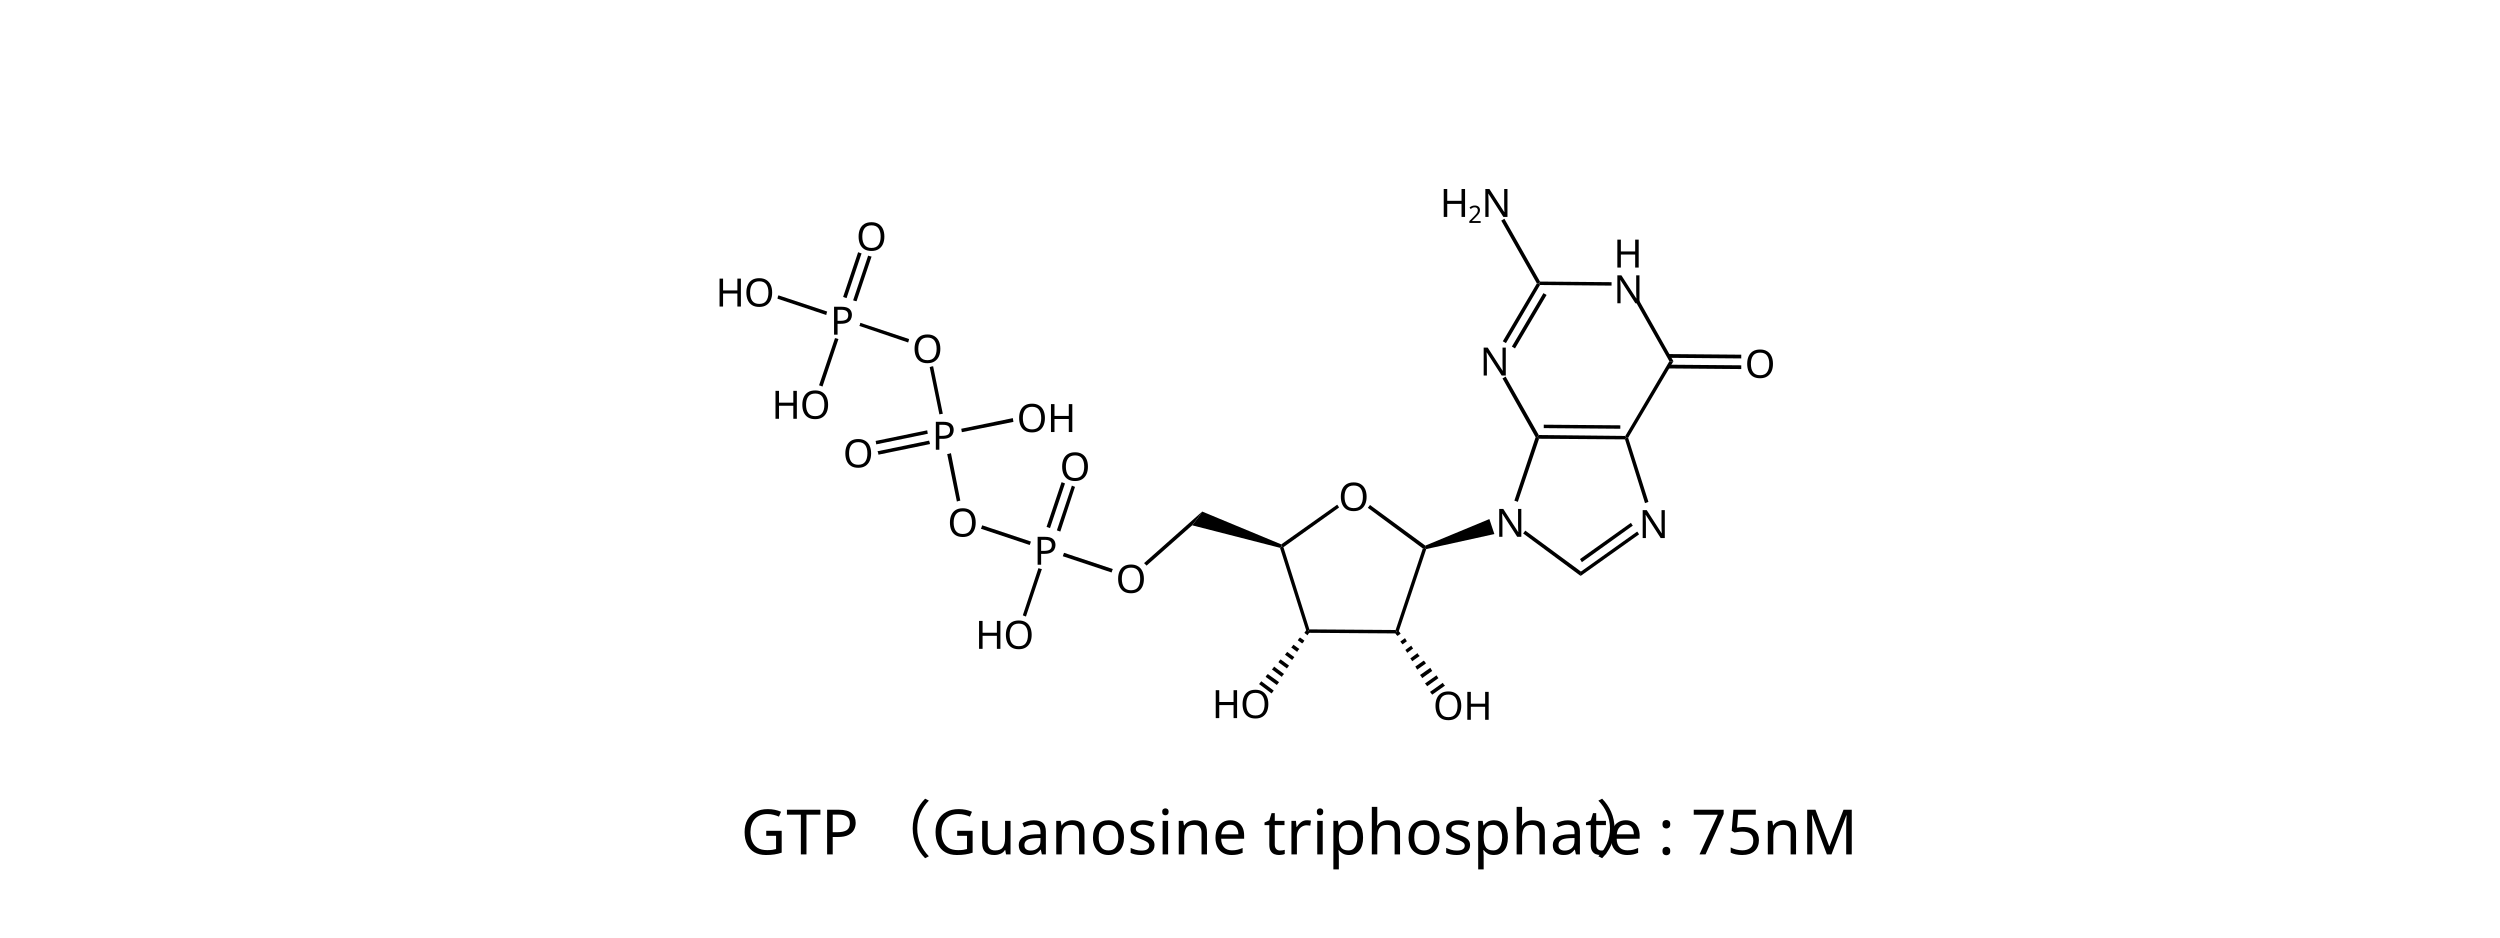
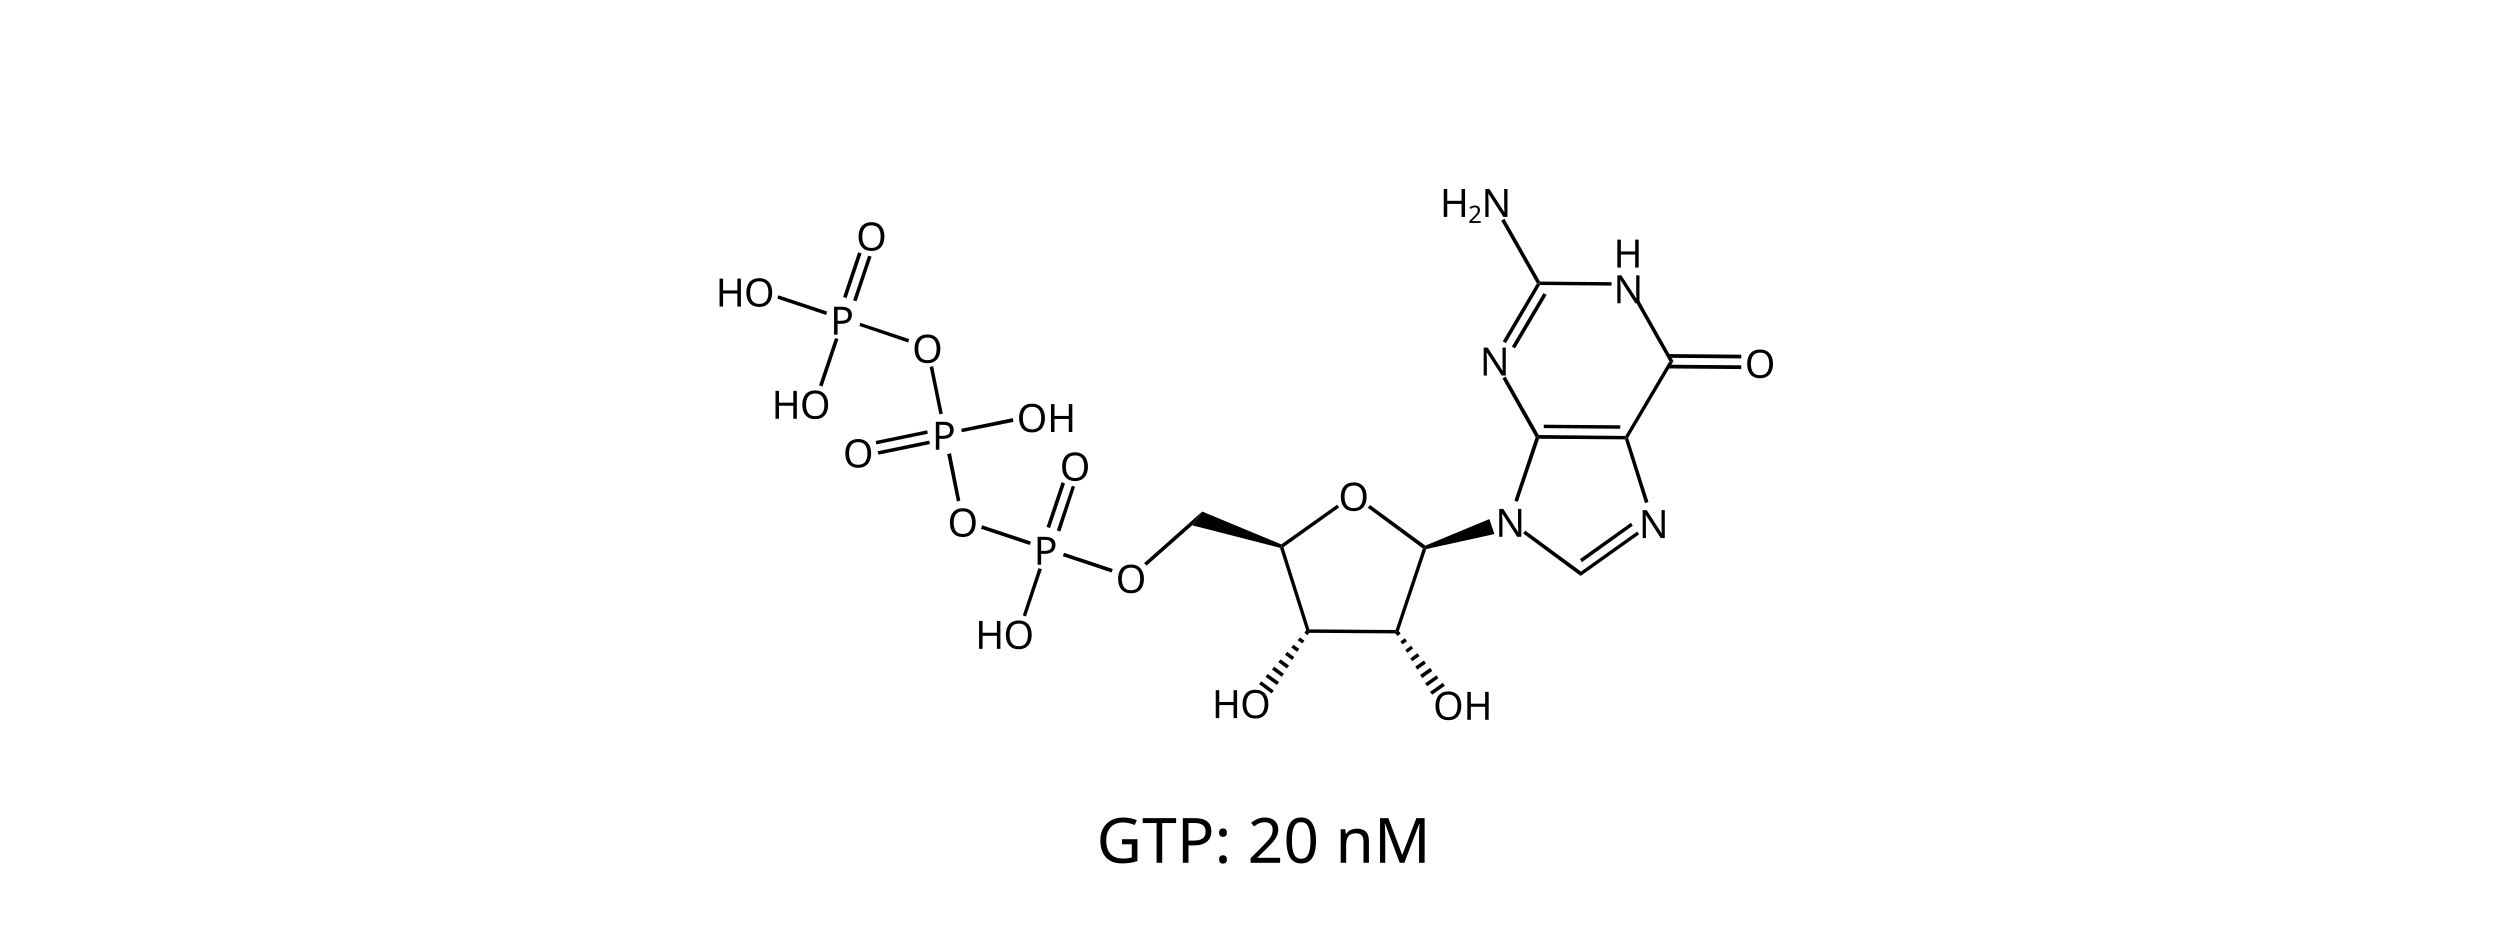
<svg xmlns="http://www.w3.org/2000/svg" version="1.1" id="图层_1" x="0px" y="0px" viewBox="0 0 800 300" style="enable-background:new 0 0 800 300;" xml:space="preserve">
  <style type="text/css">
	.st0{font-family:'ArialMT';}
	.st1{font-size:12.514px;}
	.st2{font-size:7.701px;}
- 	.st3{fill:none;}
- 	.st4{font-size:20px;}
- 	.st5{font-family:'AdobeSongStd-Light-GBpc-EUC-H';}
+ 	.st3{font-size:20px;}
</style>
  <polygon points="505.6,178.9 521.9,167.3 522.2,167.8 522.5,168.2 506.2,179.9 505.9,179.4 " />
  <polygon points="505.9,182.9 523.9,170.1 524.2,170.5 524.5,171 505.8,184.3 505.9,183.6 " />
  <text transform="matrix(1 0 0 1 524.439 172.1855)" class="st0 st1">N</text>
  <polygon points="526.4,161 520,140.6 520.4,140.1 521,140.1 527.5,160.6 527,160.8 " />
  <polygon points="520,140.6 492.5,140.4 492,139.8 492.4,139.2 520.1,139.5 520.4,140.1 " />
  <polygon points="518.5,137.2 494,137 494,136.4 494,135.9 518.5,136.1 518.5,136.6 " />
  <polygon points="492.5,140.4 485.7,160.6 485.2,160.4 484.6,160.2 491.4,139.9 492,139.8 " />
  <text transform="matrix(1 0 0 1 478.5269 171.7865)" class="st0 st1">N</text>
  <polygon points="456.1,174.6 476.6,166.1 477.4,168.5 478.2,170.9 456.4,175.7 456,175.3 " />
  <polygon points="456.4,175.7 447.5,202.3 447,202.2 446.6,201.6 455.3,175.5 456,175.3 " />
  <polygon points="447,202.7 418.6,202.5 418.6,201.9 419,201.4 446.6,201.6 447,202.2 " />
  <polygon points="418.1,202.1 409.6,175.3 410.1,174.9 410.7,175.1 419,201.4 418.6,201.9 " />
  <polygon points="410,174.2 427.9,161.5 428.2,161.9 428.5,162.4 410.7,175.1 410.1,174.9 " />
  <text transform="matrix(1 0 0 1 428.2998 163.4433)" class="st0 st1">O</text>
  <polygon points="438.4,161.6 456.1,174.6 456,175.3 455.3,175.5 437.7,162.5 438.1,162 " />
  <polygon points="409.6,175.3 381.5,168.1 383.2,165.9 384.7,163.7 410,174.2 410.1,174.9 " />
  <polygon points="381.5,168.1 366.9,181 366.5,180.6 366.1,180.2 384.7,163.7 383.2,165.9 " />
  <text transform="matrix(1 0 0 1 357.0337 189.725)" class="st0 st1">O</text>
  <polygon points="355.7,183.2 340.1,178 340.3,177.4 340.5,176.9 356.1,182.1 355.9,182.6 " />
  <text transform="matrix(1 0 0 1 330.8179 180.7191)" class="st0 st1">P</text>
  <polygon points="334.9,168.6 339.7,154.3 340.3,154.5 340.8,154.7 336,169 335.5,168.8 " />
  <polygon points="338.2,169.7 343,155.4 343.5,155.6 344,155.8 339.3,170.1 338.7,169.9 " />
  <text transform="matrix(1 0 0 1 339.125 153.8085)" class="st0 st1">O</text>
  <polygon points="333.4,182.1 328.3,197.3 327.8,197.1 327.3,196.9 332.3,181.8 332.9,182 " />
  <text transform="matrix(1 0 0 1 312.0815 207.6298)" class="st0 st1">H</text>
  <text transform="matrix(1 0 0 1 321.1187 207.6298)" class="st0 st1">O</text>
  <polygon points="329.5,174.4 313.9,169.2 314.1,168.7 314.3,168.1 329.9,173.3 329.7,173.9 " />
-   <text transform="matrix(1 0 0 1 303.209 171.7172)" class="st0 st1">O</text>
+   <text transform="matrix(1 0 0 1 303.209 171.7171)" class="st0 st1">O</text>
  <polygon points="306.2,160.5 303.1,145.3 303.7,145.2 304.3,145 307.3,160.2 306.8,160.3 " />
  <text transform="matrix(1 0 0 1 298.2476 143.9076)" class="st0 st1">P</text>
  <polygon points="297.6,142.1 281.1,145.5 281,144.9 280.8,144.4 297.3,141 297.5,141.6 " />
  <polygon points="296.9,138.8 280.4,142.2 280.3,141.6 280.2,141.1 296.7,137.7 296.8,138.3 " />
  <text transform="matrix(1 0 0 1 269.7437 149.5673)" class="st0 st1">O</text>
  <polygon points="307.6,137.2 324.1,133.8 324.2,134.4 324.3,135 307.8,138.3 307.7,137.8 " />
  <text transform="matrix(1 0 0 1 325.3584 138.2519)" class="st0 st1">O</text>
  <text transform="matrix(1 0 0 1 335.0923 138.2519)" class="st0 st1">H</text>
  <polygon points="300.6,132.6 297.5,117.5 298,117.3 298.6,117.2 301.7,132.4 301.1,132.5 " />
  <text transform="matrix(1 0 0 1 291.8931 116.102)" class="st0 st1">O</text>
  <polygon points="290.6,109.6 275,104.3 275.2,103.8 275.3,103.3 290.9,108.5 290.8,109 " />
  <text transform="matrix(1 0 0 1 265.6772 107.0961)" class="st0 st1">P</text>
  <polygon points="269.8,95 274.6,80.7 275.1,80.9 275.7,81.1 270.9,95.4 270.3,95.2 " />
  <polygon points="273,96.1 277.8,81.8 278.4,82 278.9,82.1 274.1,96.4 273.6,96.3 " />
  <text transform="matrix(1 0 0 1 273.9849 80.1854)" class="st0 st1">O</text>
  <polygon points="268.3,108.5 263.2,123.7 262.7,123.5 262.1,123.3 267.2,108.2 267.7,108.3 " />
  <text transform="matrix(1 0 0 1 246.9414 134.0102)" class="st0 st1">H</text>
  <text transform="matrix(1 0 0 1 255.9785 134.0102)" class="st0 st1">O</text>
  <polygon points="264.4,100.8 248.8,95.6 248.9,95 249.1,94.5 264.7,99.7 264.5,100.3 " />
  <text transform="matrix(1 0 0 1 229.0366 98.0941)" class="st0 st1">H</text>
  <text transform="matrix(1 0 0 1 238.0737 98.0941)" class="st0 st1">O</text>
  <polygon points="418,201.6 419.1,202.4 418.7,202.8 418.4,203.3 417.4,202.5 417.7,202.1 " />
  <polygon points="416,204 417.4,205 417.1,205.5 416.7,205.9 415.3,204.9 415.6,204.4 " />
  <polygon points="413.9,206.3 415.8,207.7 415.4,208.1 415.1,208.6 413.2,207.2 413.6,206.7 " />
  <polygon points="411.9,208.6 414.2,210.3 413.8,210.8 413.5,211.2 411.2,209.5 411.5,209.1 " />
  <polygon points="409.8,211 412.5,213 412.2,213.4 411.8,213.9 409.1,211.9 409.4,211.4 " />
  <polygon points="407.7,213.3 410.9,215.7 410.5,216.1 410.2,216.6 407,214.2 407.4,213.8 " />
  <polygon points="405.7,215.7 409.3,218.3 408.9,218.8 408.6,219.2 405,216.6 405.3,216.1 " />
  <polygon points="403.6,218 407.6,221 407.3,221.4 406.9,221.9 402.9,218.9 403.3,218.4 " />
  <text transform="matrix(1 0 0 1 387.8164 229.7978)" class="st0 st1">H</text>
  <text transform="matrix(1 0 0 1 396.853 229.7978)" class="st0 st1">O</text>
  <polygon points="446.5,202.6 447.5,201.9 447.9,202.3 448.2,202.8 447.2,203.5 446.8,203.1 " />
  <polygon points="448.1,205.3 449.6,204.2 449.9,204.7 450.2,205.2 448.8,206.2 448.4,205.7 " />
  <polygon points="449.7,208 451.6,206.6 451.9,207.1 452.2,207.5 450.3,208.9 450,208.4 " />
  <polygon points="451.3,210.7 453.6,209 453.9,209.5 454.3,209.9 451.9,211.6 451.6,211.1 " />
  <polygon points="452.9,213.3 455.6,211.4 456,211.8 456.3,212.3 453.5,214.3 453.2,213.8 " />
  <polygon points="454.4,216 457.7,213.7 458,214.2 458.3,214.7 455.1,217 454.8,216.5 " />
  <polygon points="456,218.7 459.7,216.1 460,216.6 460.3,217 456.7,219.6 456.4,219.2 " />
  <polygon points="457.6,221.4 461.7,218.5 462,219 462.4,219.4 458.3,222.3 458,221.9 " />
  <text transform="matrix(1 0 0 1 458.5889 230.3344)" class="st0 st1">O</text>
  <text transform="matrix(1 0 0 1 468.3228 230.3344)" class="st0 st1">H</text>
  <polygon points="488.1,169.8 505.9,182.9 505.9,183.6 505.8,184.3 487.4,170.7 487.8,170.2 " />
  <polygon points="491.4,139.9 480.8,121.1 481.3,120.8 481.8,120.5 492.4,139.2 492,139.8 " />
  <text transform="matrix(1 0 0 1 473.5547 120.1776)" class="st0 st1">N</text>
  <polygon points="480.9,109.2 491.8,90.7 492.5,90.7 492.8,91.2 481.9,109.8 481.4,109.5 " />
  <polygon points="483.8,110.9 493.9,93.8 494.4,94.1 494.9,94.4 484.8,111.5 484.3,111.2 " />
  <polygon points="492.8,90.1 515.7,90.3 515.7,90.9 515.7,91.4 492.8,91.2 492.5,90.7 " />
  <text transform="matrix(1 0 0 1 516.333 85.62)" class="st0 st1">H</text>
  <text transform="matrix(1 0 0 1 516.333 97.0443)" class="st0 st1">N</text>
  <polygon points="524.5,96.1 535.5,115.6 534.8,115.6 534.2,115.6 523.5,96.7 524,96.4 " />
  <polygon points="533.9,113.3 557.2,113.5 557.2,114.1 557.2,114.7 533.9,114.5 533.9,113.9 " />
  <polygon points="533.8,116.7 557.2,116.9 557.2,117.5 557.2,118.1 533.8,117.9 533.8,117.3 " />
  <text transform="matrix(1 0 0 1 558.3345 120.9179)" class="st0 st1">O</text>
  <polygon points="535.5,115.6 521,140.1 520.4,140.1 520.1,139.5 534.2,115.6 534.8,115.6 " />
  <polygon points="491.8,90.7 480.4,70.6 480.9,70.3 481.4,70 492.8,90.1 492.5,90.7 " />
  <text transform="matrix(1 0 0 1 460.772 69.4164)" class="st0 st1">H</text>
  <text transform="matrix(1 0 0 1 469.8091 71.3417)" class="st0 st2">2</text>
  <text transform="matrix(1 0 0 1 474.0918 69.4164)" class="st0 st1">N</text>
-   <rect x="350.9" y="251.9" class="st3" width="119" height="43" />
-   <text transform="matrix(1 0 0 1 237.0576 273.4003)" class="st0 st4">GTP</text>
-   <text transform="matrix(1 0 0 1 278.1576 272.7025)" class="st5 st4">（</text>
-   <text transform="matrix(1 0 0 1 298.1576 273.4003)" class="st0 st4">Guanosine triphosphate</text>
-   <text transform="matrix(1 0 0 1 510.5576 272.7025)" class="st5 st4">）</text>
-   <text transform="matrix(1 0 0 1 530.5576 273.4003)" class="st0 st4">: 75nM</text>
+   <text transform="matrix(1 0 0 1 350.895 276.0931)" class="st0 st3">GTP: 20 nM</text>
</svg>
